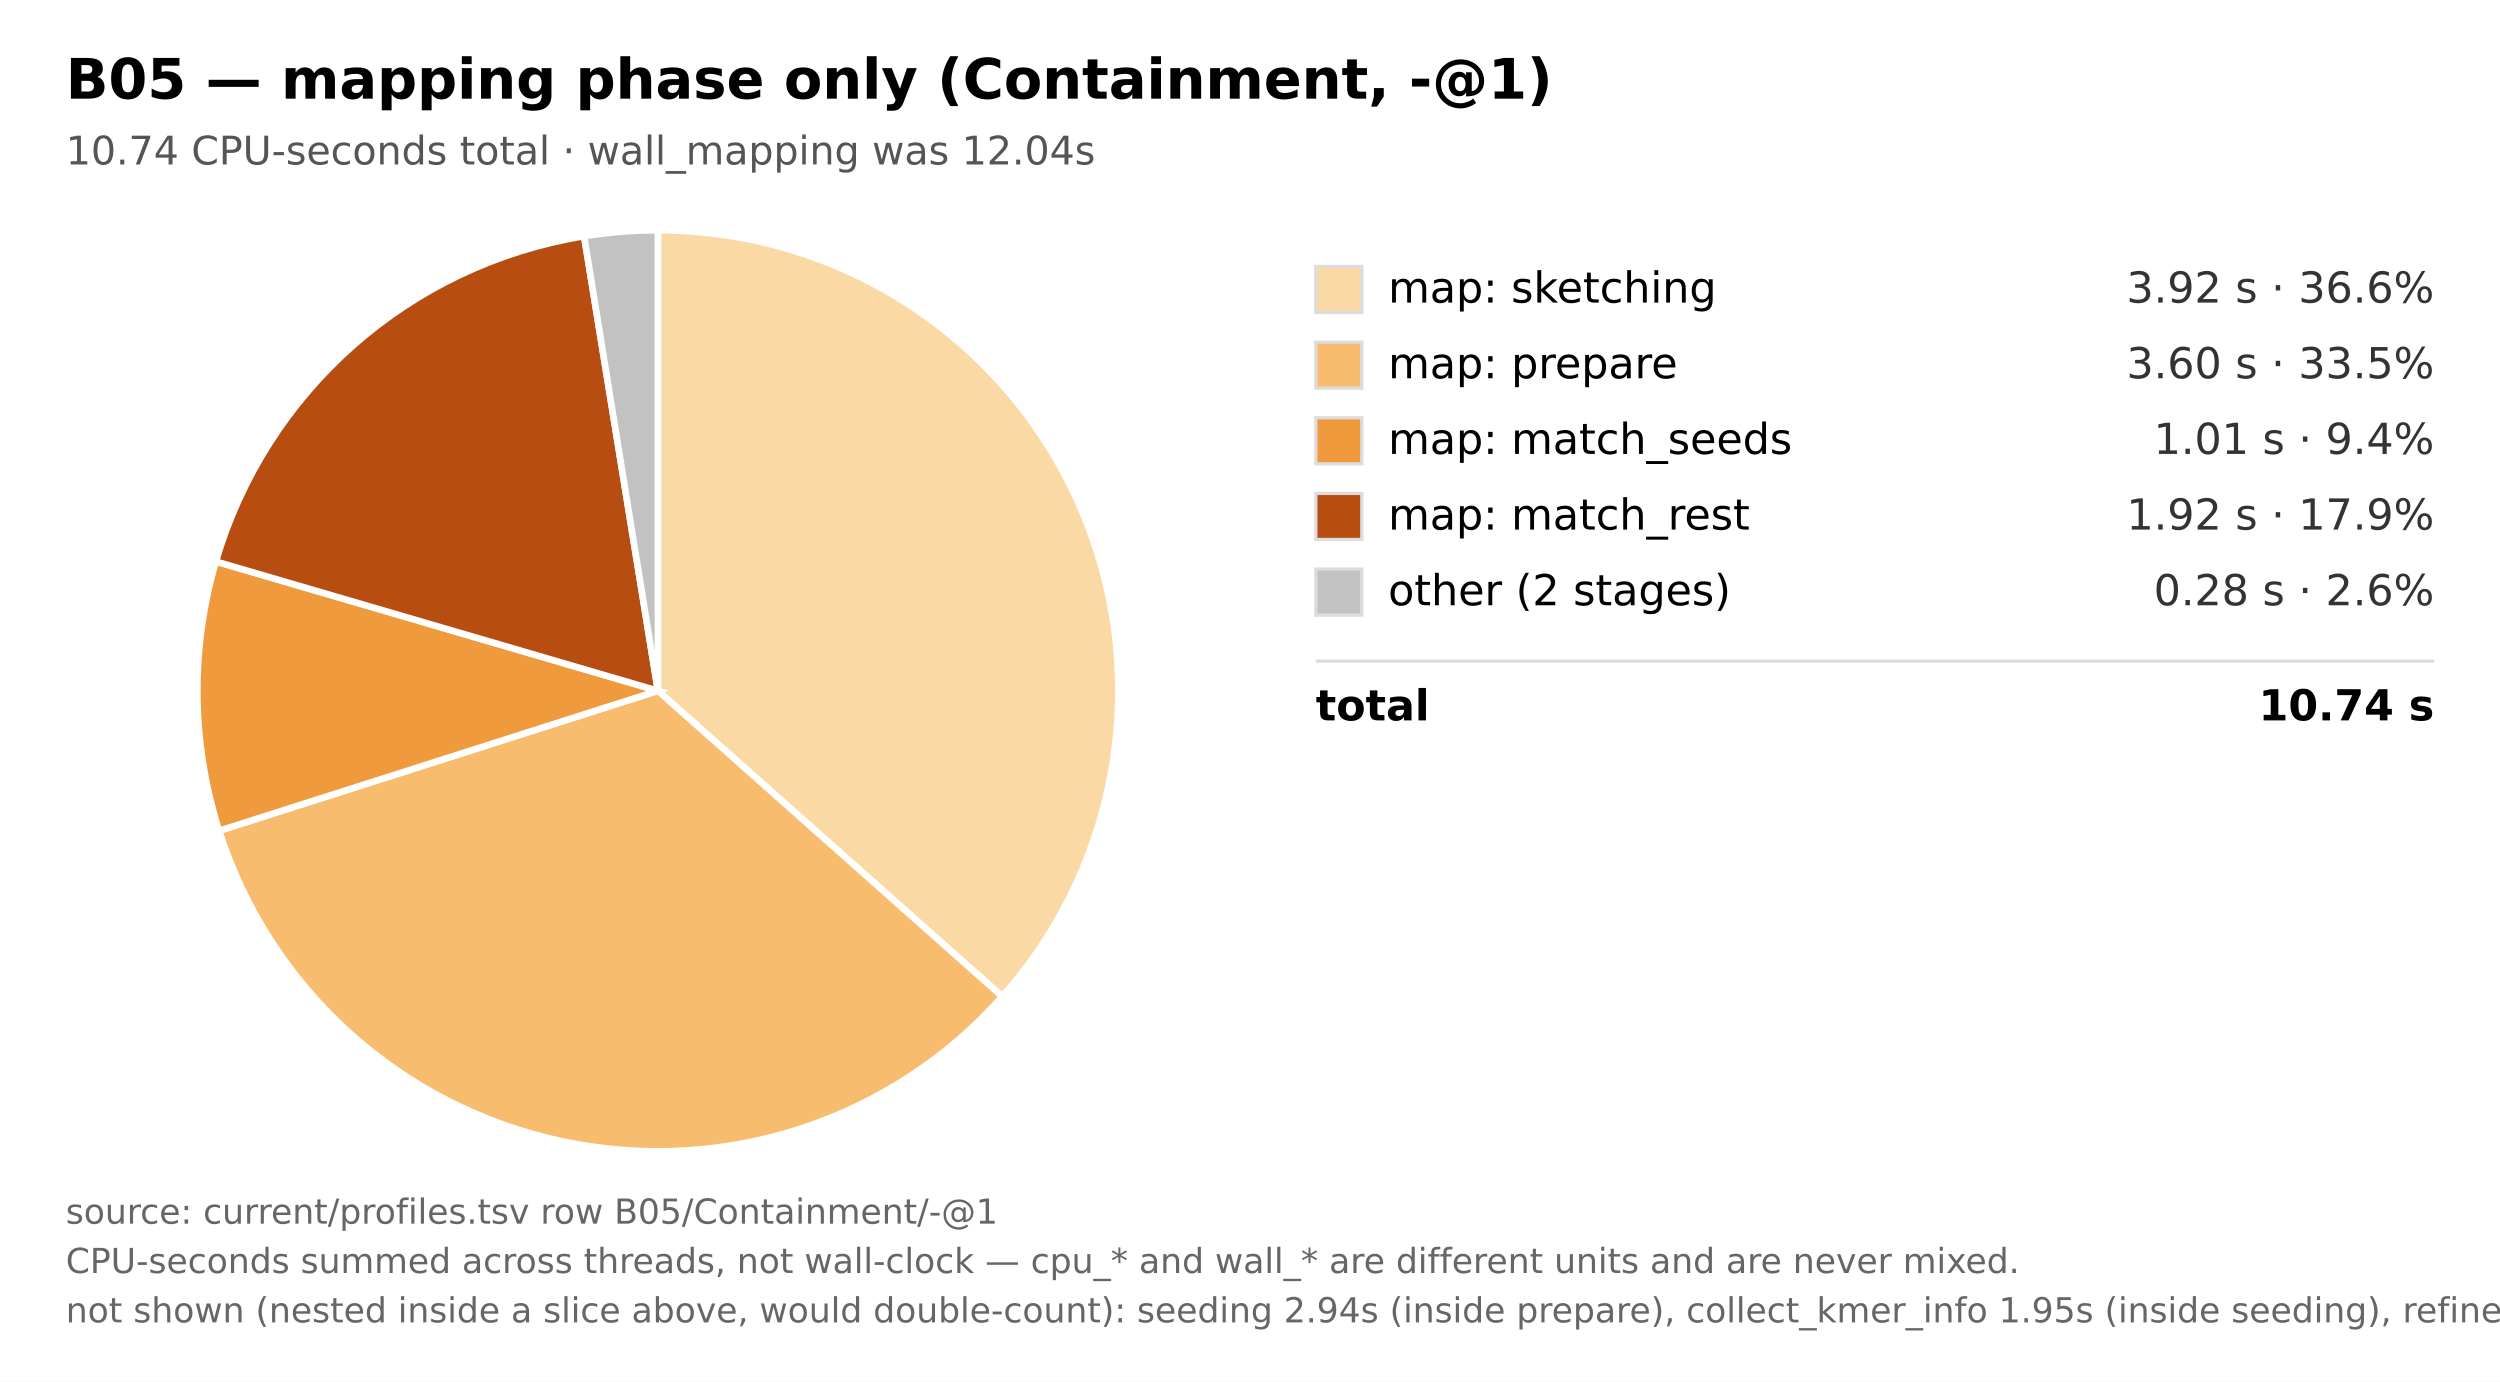
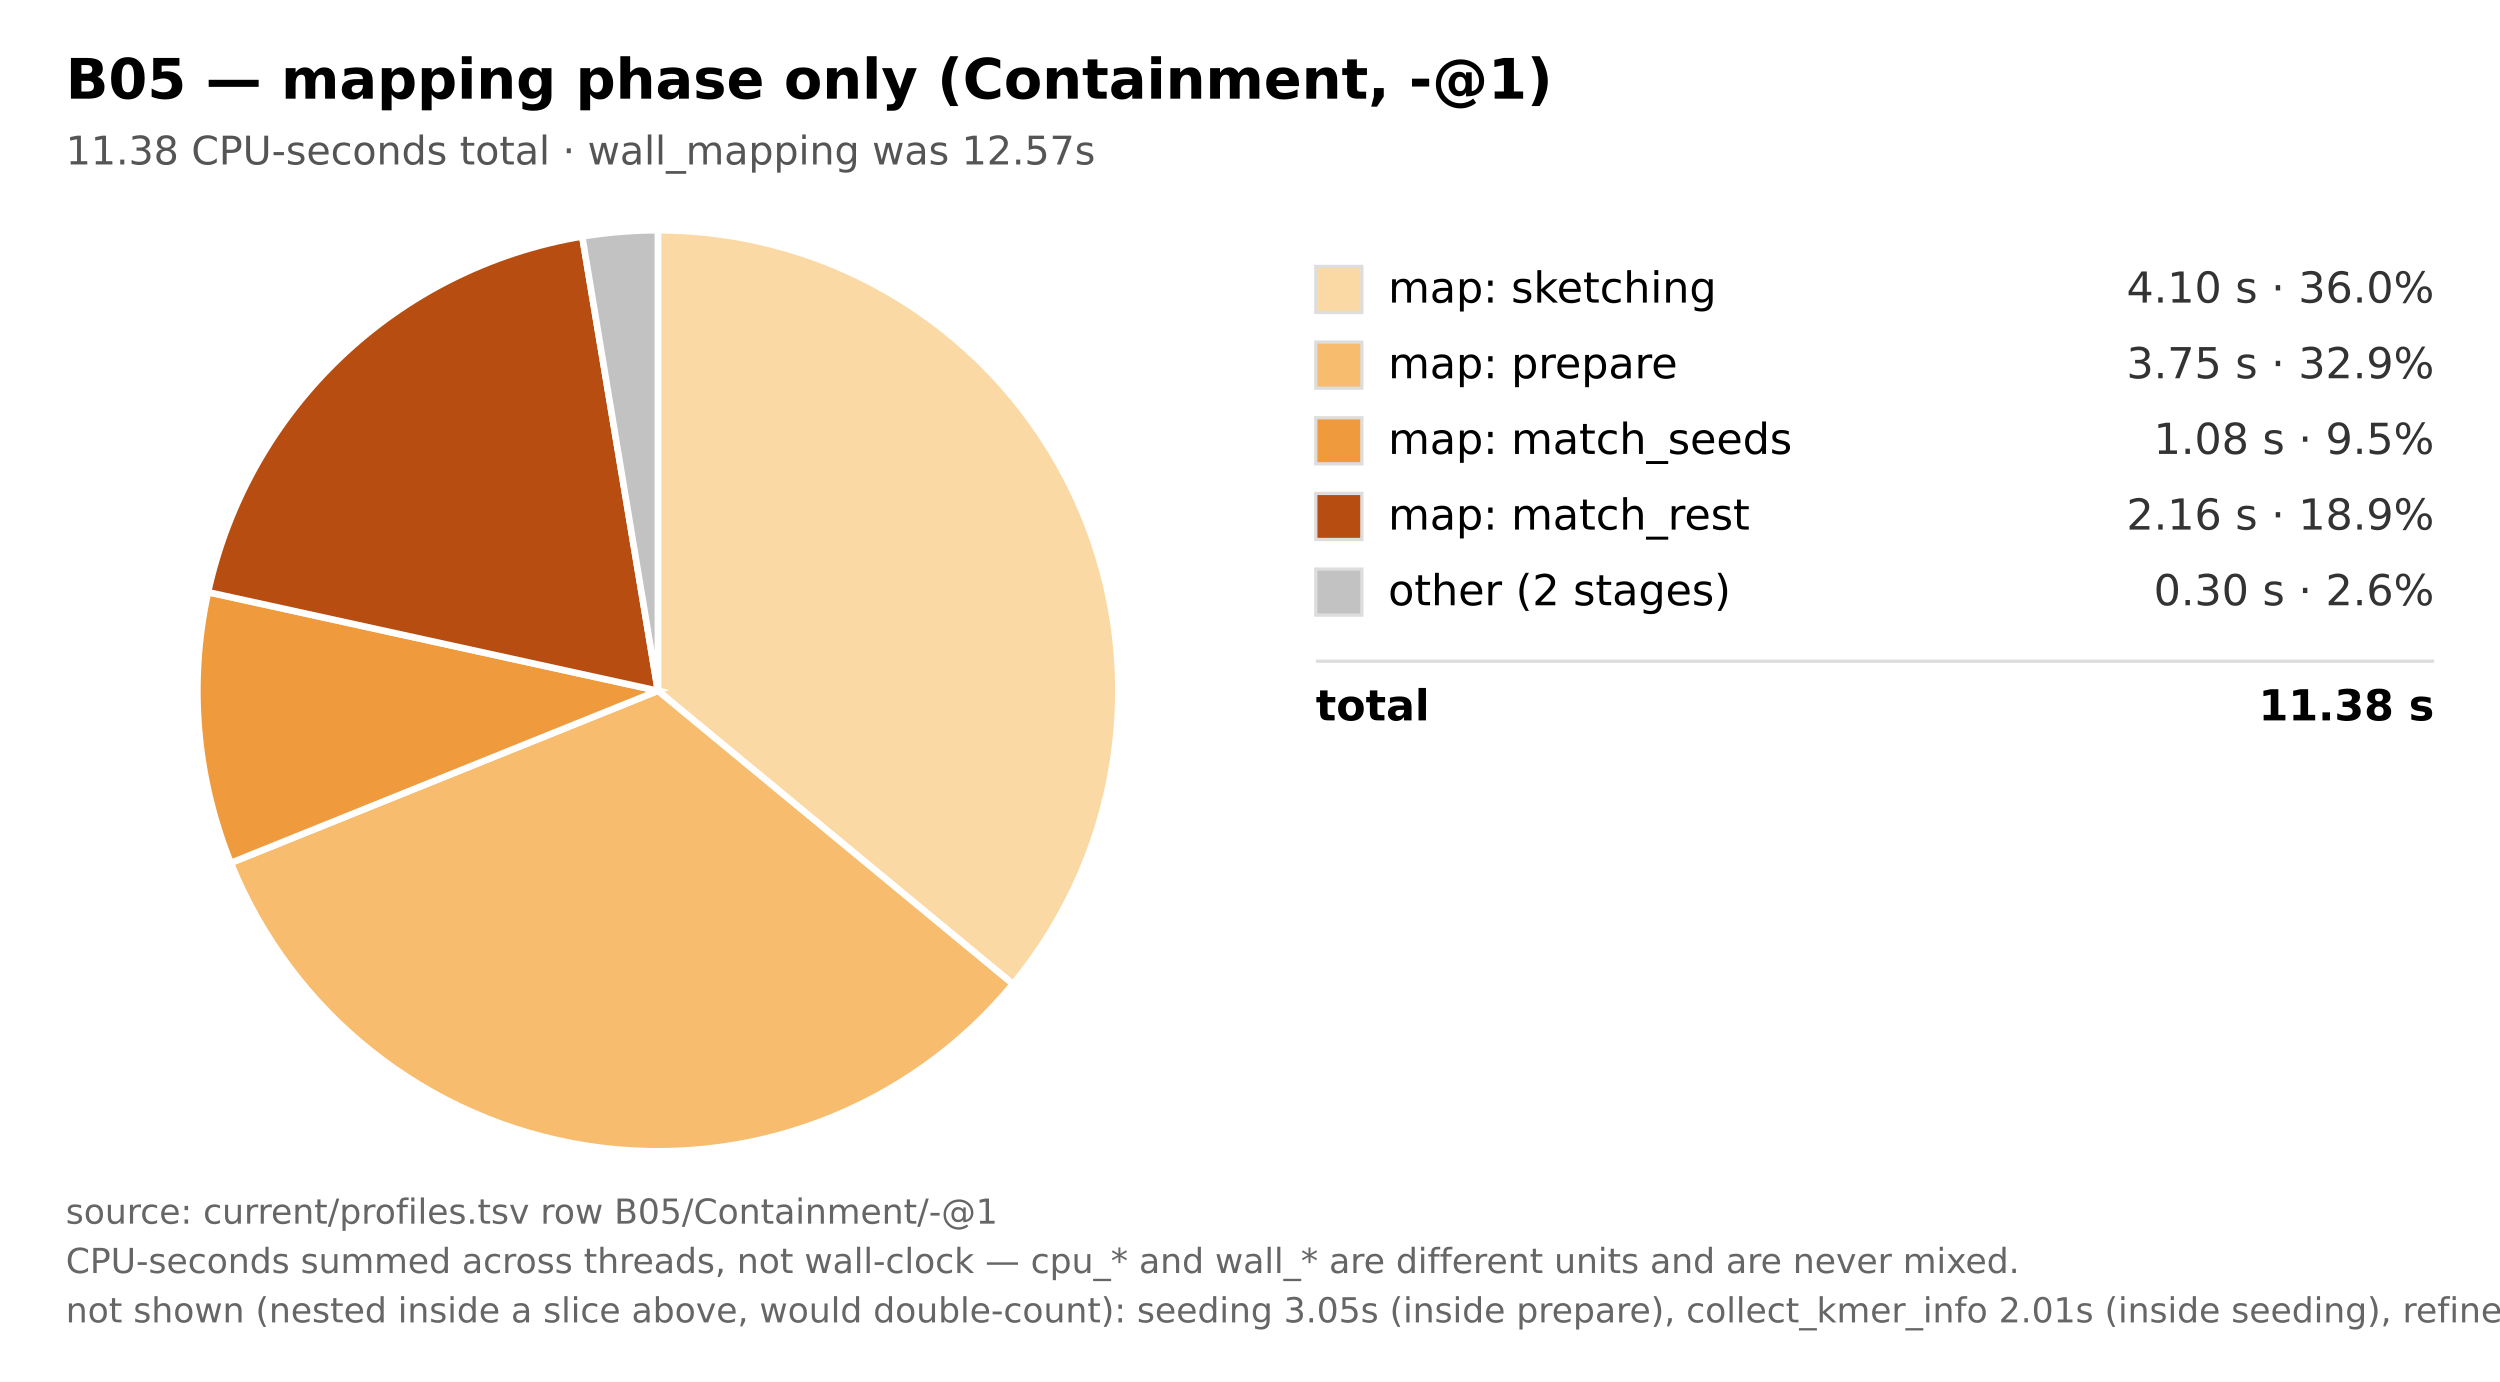
<svg xmlns="http://www.w3.org/2000/svg" width="760" height="420" viewBox="0 0 760 420" font-family="DejaVu Sans, Helvetica, Arial, sans-serif">
  <rect width="760" height="420" fill="#ffffff" />
  <text x="20" y="30" font-size="17" font-weight="bold">B05 — mapping phase only (Containment, -@1)</text>
-   <text x="20" y="50" font-size="12" fill="#555555">10.74 CPU-seconds total · wall_mapping was 12.04s</text>
-   <path d="M 200.00,210.00 L 200.00,70.00 A 140.00,140.00 0 0,1 304.69,302.95 Z" fill="#fbd9a5" stroke="#ffffff" stroke-width="2" />
-   <path d="M 200.00,210.00 L 304.69,302.95 A 140.00,140.00 0 0,1 66.62,252.55 Z" fill="#f7bc6d" stroke="#ffffff" stroke-width="2" />
-   <path d="M 200.00,210.00 L 66.62,252.55 A 140.00,140.00 0 0,1 65.63,170.70 Z" fill="#f09a3e" stroke="#ffffff" stroke-width="2" />
-   <path d="M 200.00,210.00 L 65.63,170.70 A 140.00,140.00 0 0,1 177.57,71.81 Z" fill="#b74d10" stroke="#ffffff" stroke-width="2" />
-   <path d="M 200.00,210.00 L 177.57,71.81 A 140.00,140.00 0 0,1 200.00,70.00 Z" fill="#c2c2c2" stroke="#ffffff" stroke-width="2" />
+   <text x="20" y="50" font-size="12" fill="#555555">11.38 CPU-seconds total · wall_mapping was 12.57s</text>
+   <path d="M 200.00,210.00 L 200.00,70.00 A 140.00,140.00 0 0,1 307.93,299.17 Z" fill="#fbd9a5" stroke="#ffffff" stroke-width="2" />
+   <path d="M 200.00,210.00 L 307.93,299.17 A 140.00,140.00 0 0,1 70.15,262.32 Z" fill="#f7bc6d" stroke="#ffffff" stroke-width="2" />
+   <path d="M 200.00,210.00 L 70.15,262.32 A 140.00,140.00 0 0,1 63.25,180.02 Z" fill="#f09a3e" stroke="#ffffff" stroke-width="2" />
+   <path d="M 200.00,210.00 L 63.25,180.02 A 140.00,140.00 0 0,1 177.00,71.90 Z" fill="#b74d10" stroke="#ffffff" stroke-width="2" />
+   <path d="M 200.00,210.00 L 177.00,71.90 A 140.00,140.00 0 0,1 200.00,70.00 Z" fill="#c2c2c2" stroke="#ffffff" stroke-width="2" />
  <rect x="400" y="81" width="14" height="14" fill="#fbd9a5" stroke="#dddddd" stroke-width="1" />
  <text x="422" y="92" font-size="13">map: sketching</text>
-   <text x="740" y="92" font-size="13" text-anchor="end" fill="#333333">3.92 s · 36.6%</text>
+   <text x="740" y="92" font-size="13" text-anchor="end" fill="#333333">4.10 s · 36.0%</text>
  <rect x="400" y="104" width="14" height="14" fill="#f7bc6d" stroke="#dddddd" stroke-width="1" />
  <text x="422" y="115" font-size="13">map: prepare</text>
-   <text x="740" y="115" font-size="13" text-anchor="end" fill="#333333">3.60 s · 33.5%</text>
+   <text x="740" y="115" font-size="13" text-anchor="end" fill="#333333">3.75 s · 32.9%</text>
  <rect x="400" y="127" width="14" height="14" fill="#f09a3e" stroke="#dddddd" stroke-width="1" />
  <text x="422" y="138" font-size="13">map: match_seeds</text>
-   <text x="740" y="138" font-size="13" text-anchor="end" fill="#333333">1.01 s · 9.4%</text>
+   <text x="740" y="138" font-size="13" text-anchor="end" fill="#333333">1.08 s · 9.5%</text>
  <rect x="400" y="150" width="14" height="14" fill="#b74d10" stroke="#dddddd" stroke-width="1" />
  <text x="422" y="161" font-size="13">map: match_rest</text>
-   <text x="740" y="161" font-size="13" text-anchor="end" fill="#333333">1.92 s · 17.9%</text>
+   <text x="740" y="161" font-size="13" text-anchor="end" fill="#333333">2.16 s · 18.9%</text>
  <rect x="400" y="173" width="14" height="14" fill="#c2c2c2" stroke="#dddddd" stroke-width="1" />
  <text x="422" y="184" font-size="13">other (2 stages)</text>
-   <text x="740" y="184" font-size="13" text-anchor="end" fill="#333333">0.28 s · 2.6%</text>
+   <text x="740" y="184" font-size="13" text-anchor="end" fill="#333333">0.30 s · 2.6%</text>
  <line x1="400" y1="201" x2="740" y2="201" stroke="#dddddd" />
  <text x="400" y="219" font-size="13" font-weight="bold">total</text>
-   <text x="740" y="219" font-size="13" text-anchor="end" font-weight="bold">10.74 s</text>
+   <text x="740" y="219" font-size="13" text-anchor="end" font-weight="bold">11.38 s</text>
  <text x="20" y="372" font-size="10.5" fill="#666666">source: current/profiles.tsv row B05/Containment/-@1</text>
  <text x="20" y="387" font-size="10.5" fill="#666666">CPU-seconds summed across threads, not wall-clock — cpu_* and wall_* are different units and are never mixed.</text>
-   <text x="20" y="402" font-size="10.5" fill="#666666">not shown (nested inside a slice above, would double-count): seeding 2.94s (inside prepare), collect_kmer_info 1.95s (inside seeding), refine 0.88s (inside match_rest)</text>
+   <text x="20" y="402" font-size="10.5" fill="#666666">not shown (nested inside a slice above, would double-count): seeding 3.05s (inside prepare), collect_kmer_info 2.01s (inside seeding), refine 0.93s (inside match_rest)</text>
</svg>
